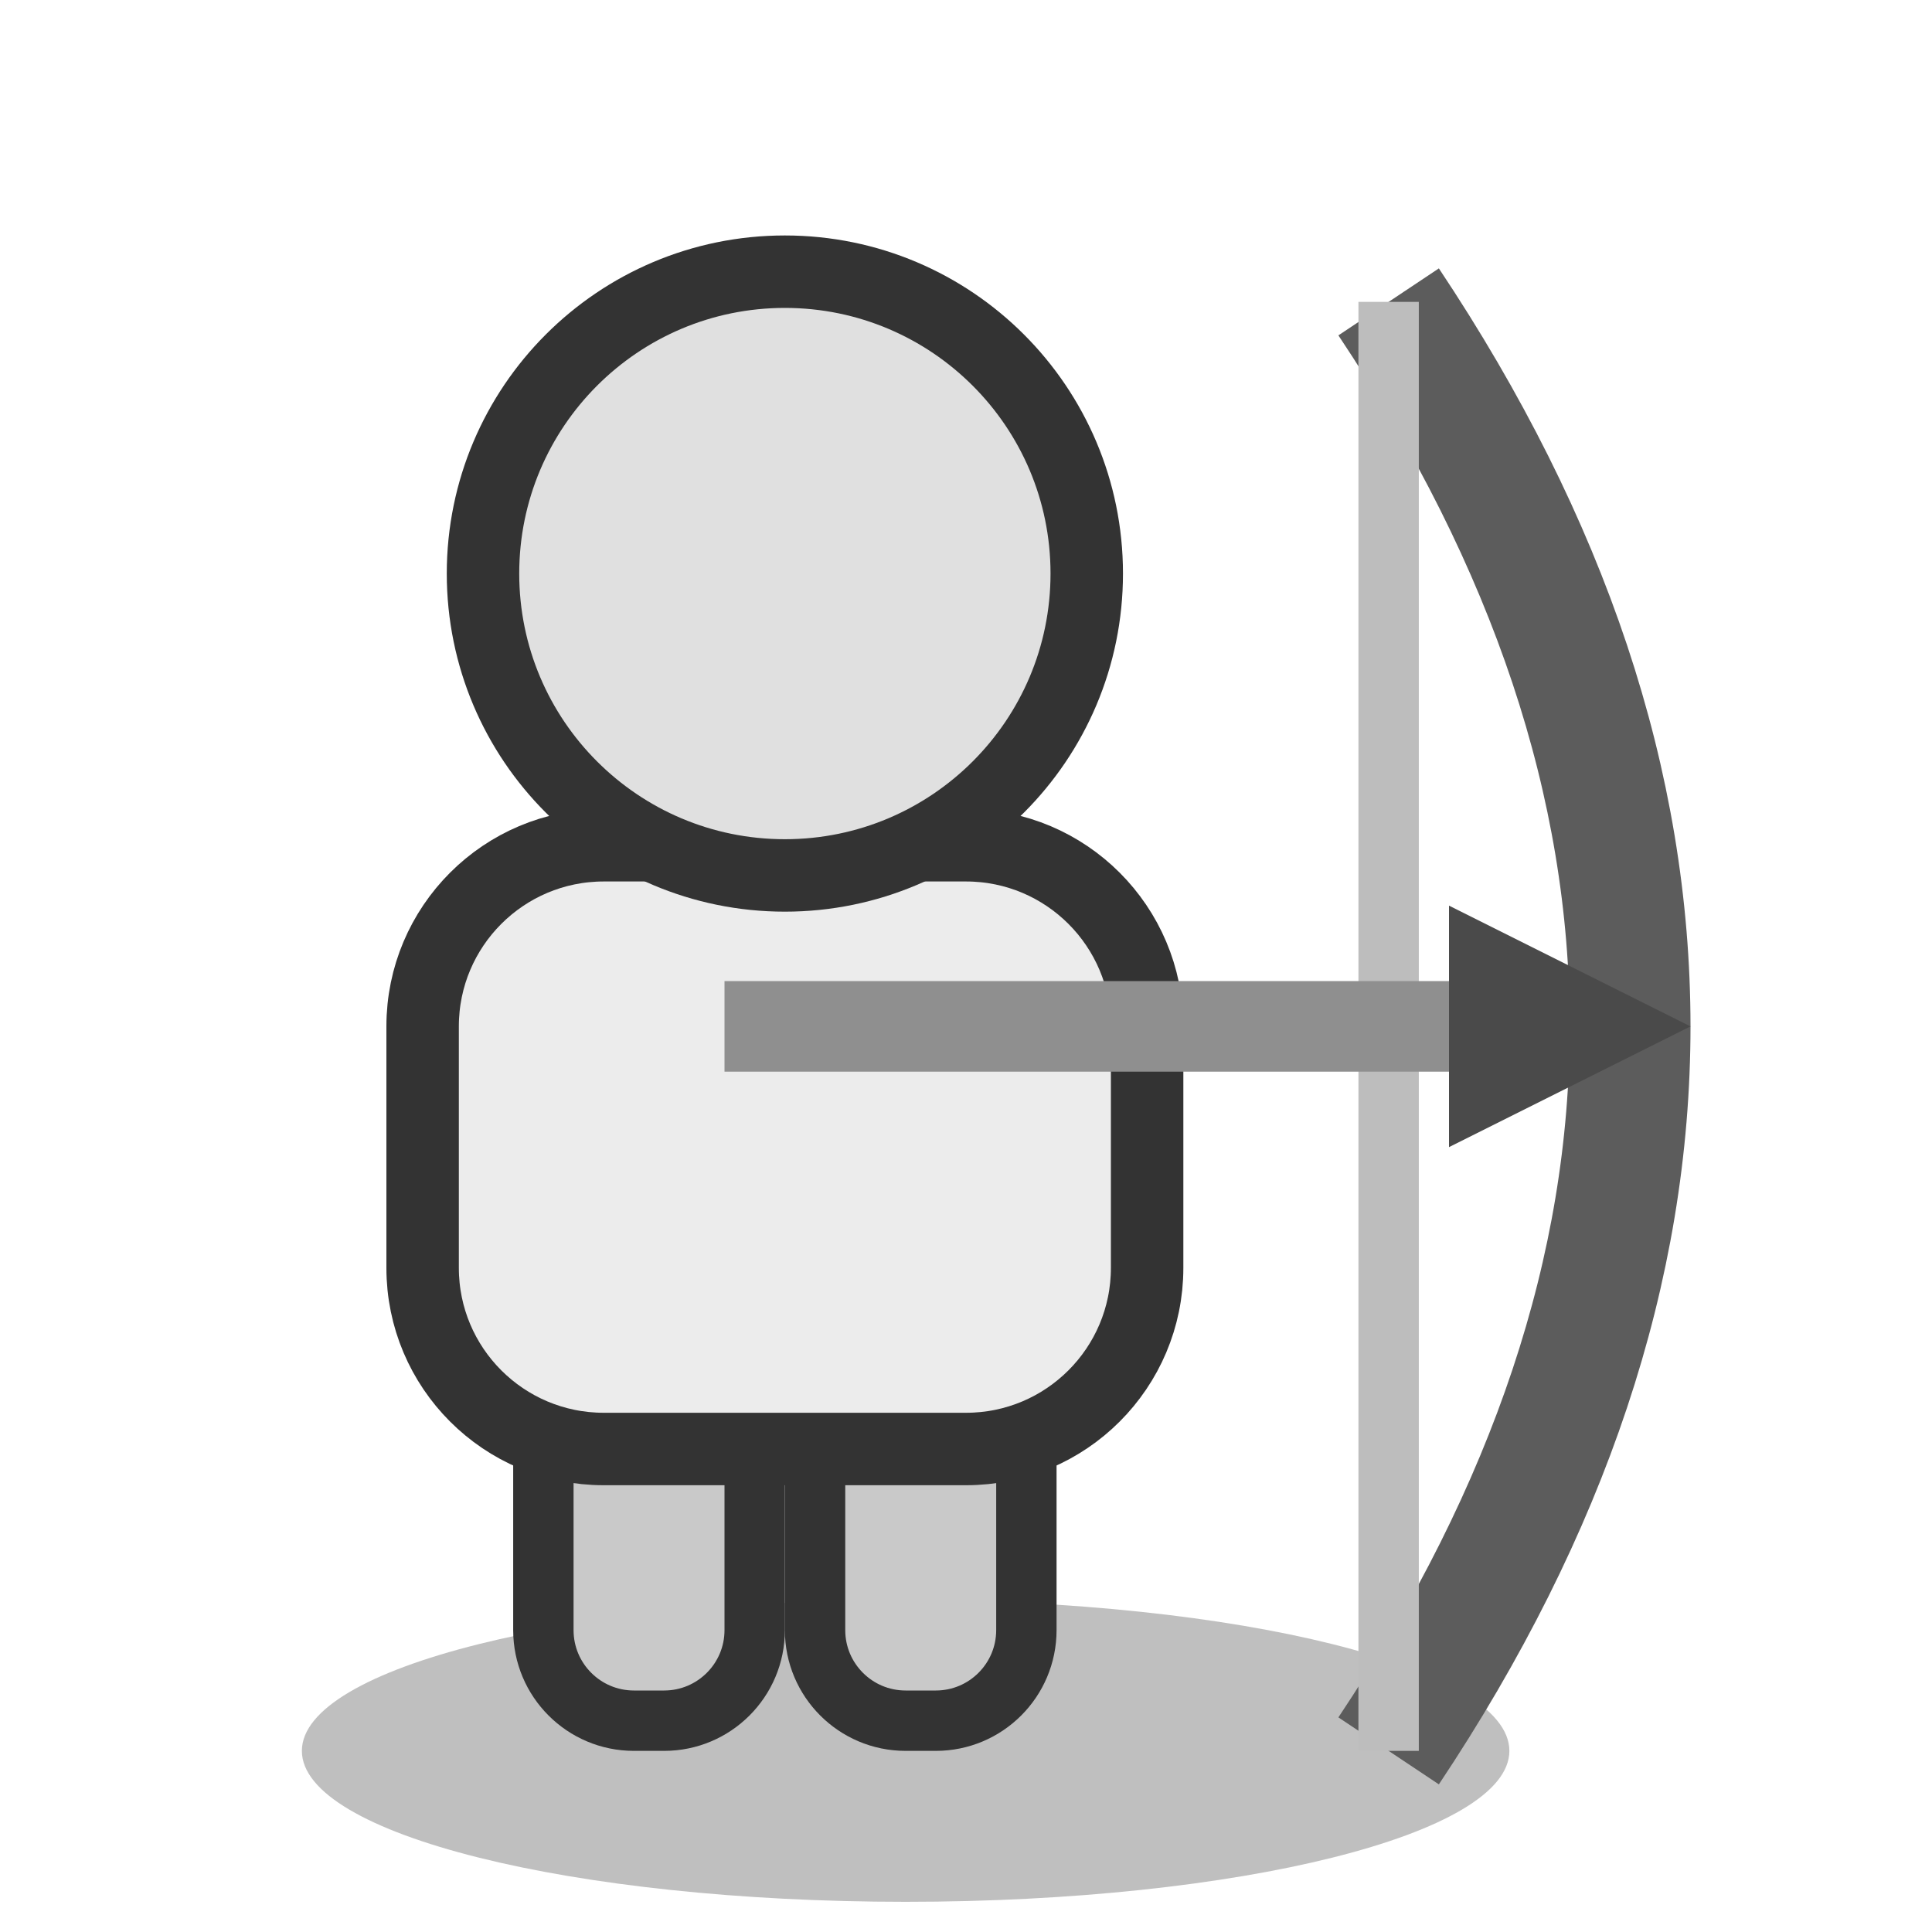
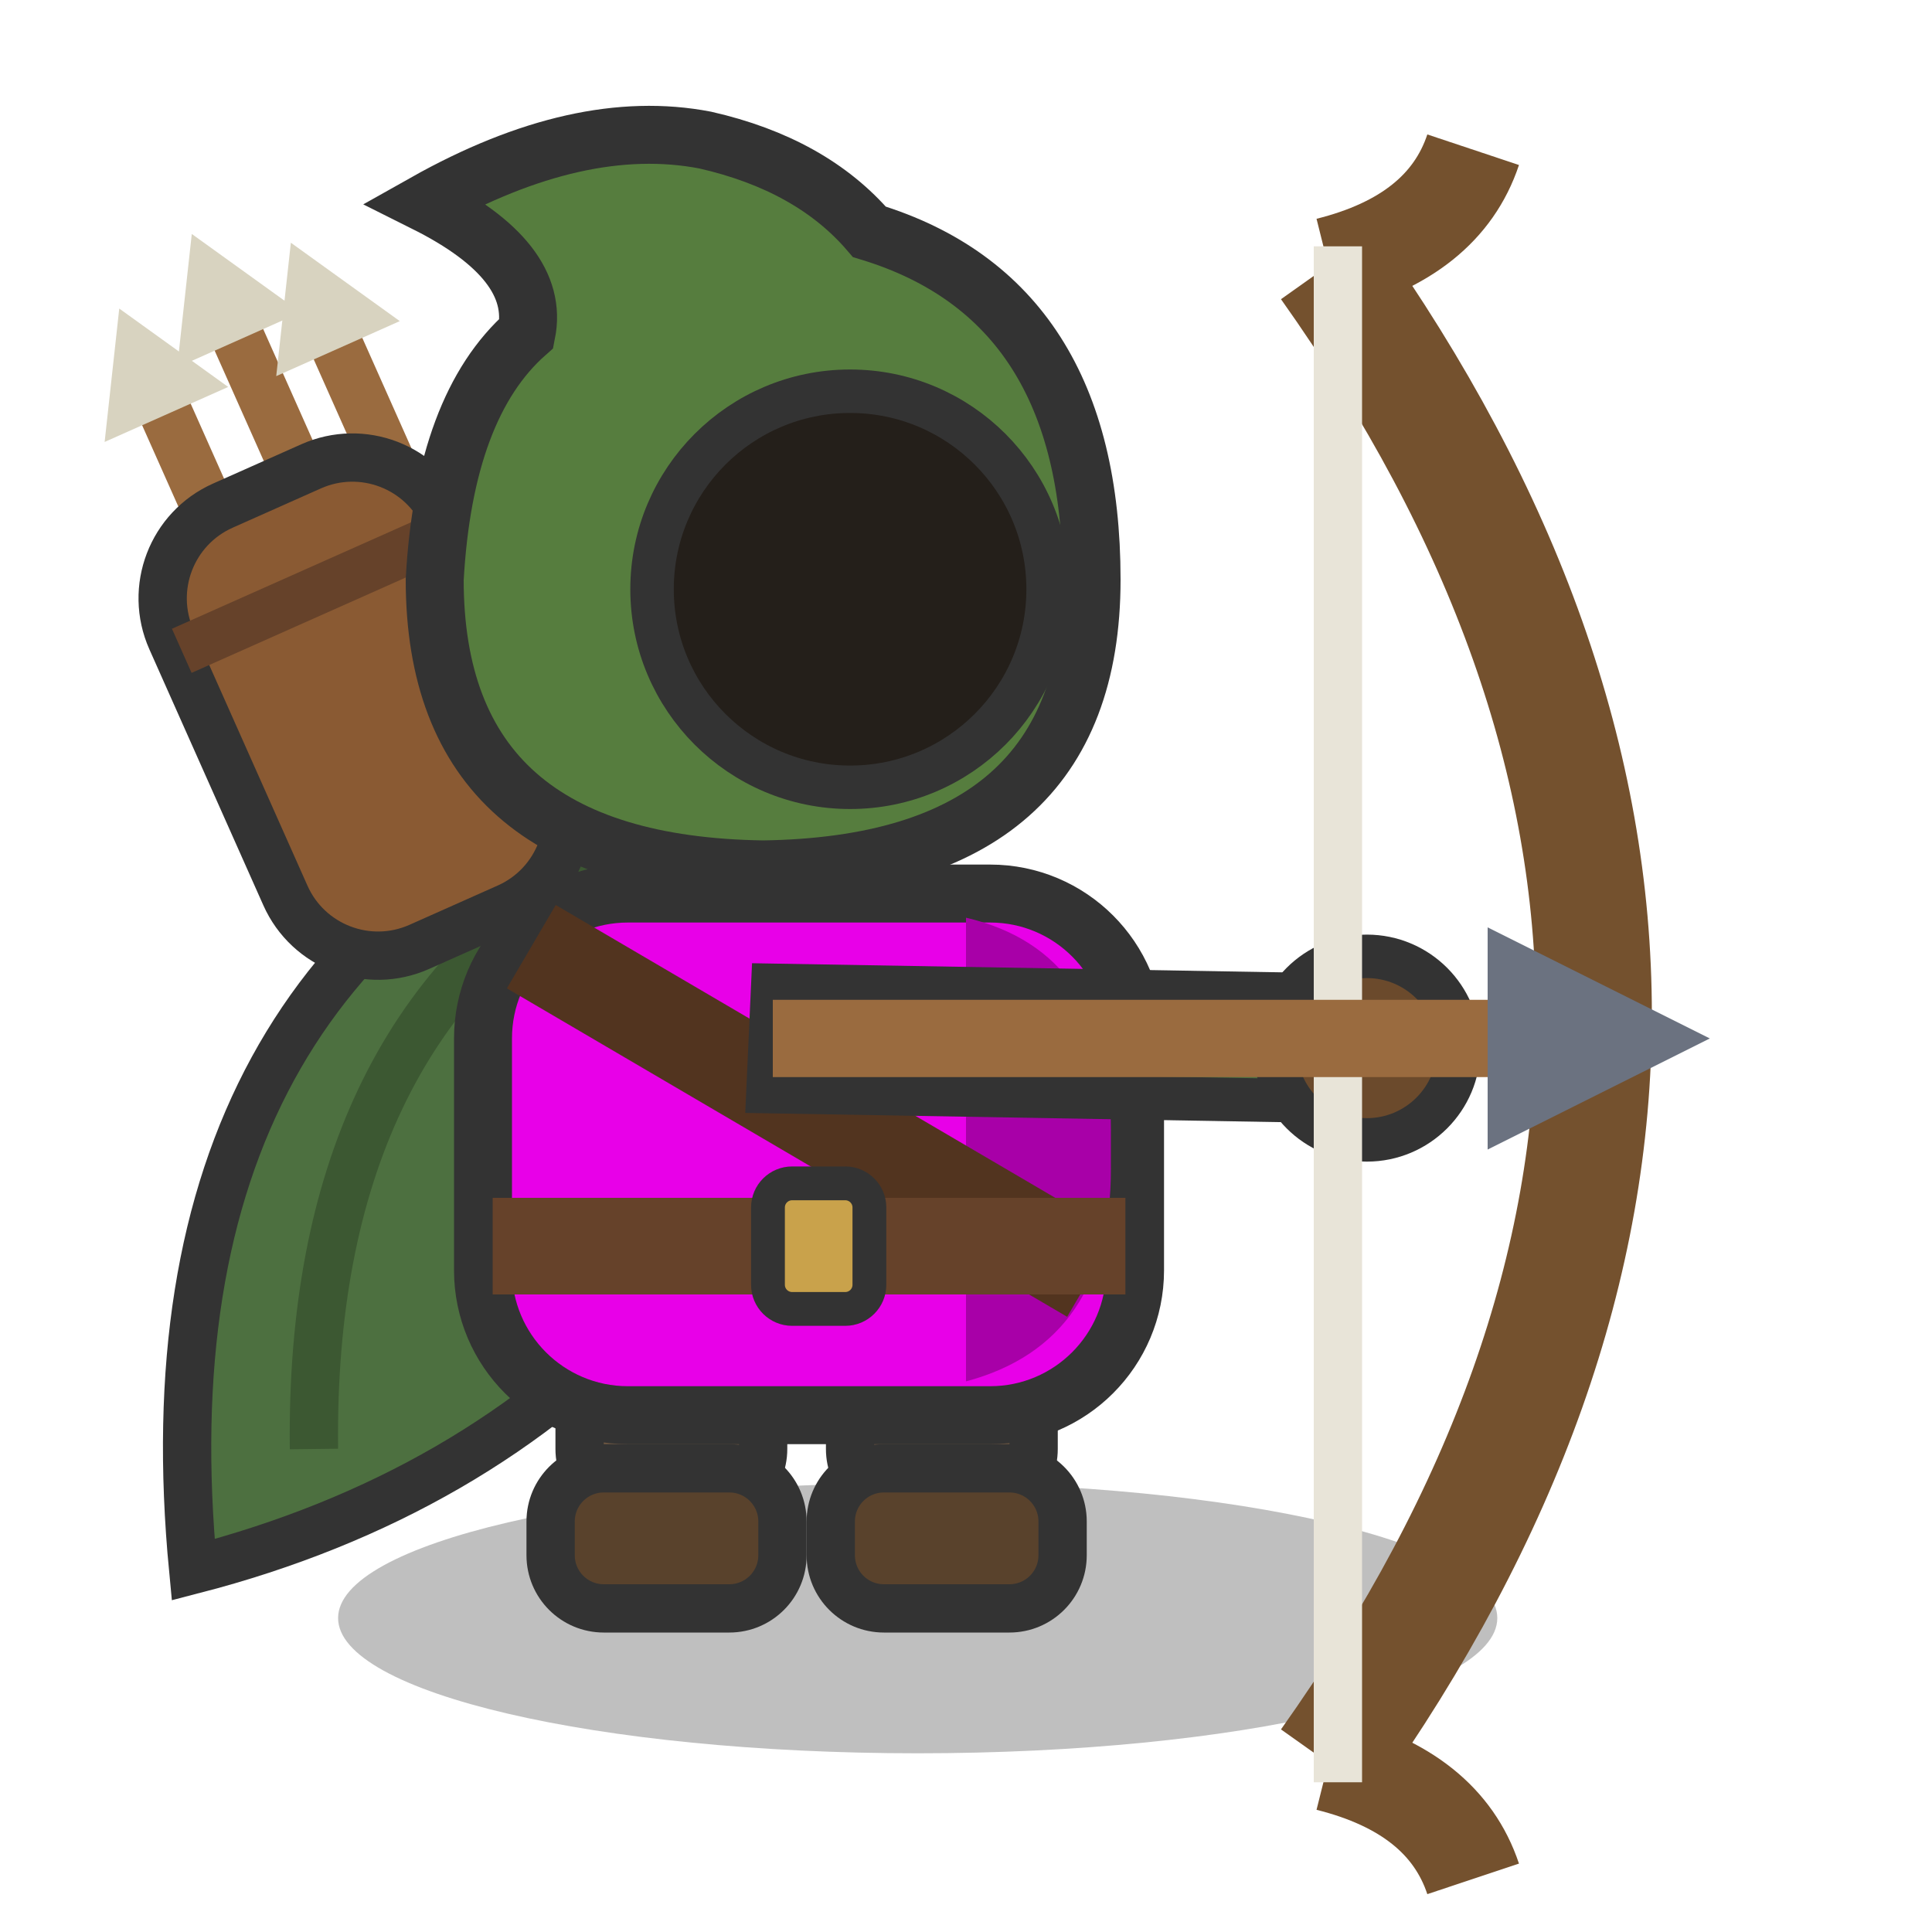
- <svg xmlns="http://www.w3.org/2000/svg" width="32" height="32">
-   <ellipse cx="15" cy="29" rx="10" ry="2.5" fill="#000000" opacity="0.25" />
-   <rect x="9" y="22.5" width="3.5" height="6" rx="1.5" fill="#c9c9c9" stroke="#333333" stroke-width="1" />
-   <rect x="13.5" y="22.5" width="3.5" height="6" rx="1.5" fill="#c9c9c9" stroke="#333333" stroke-width="1" />
+ <svg xmlns="http://www.w3.org/2000/svg" width="40" height="40">
+   <ellipse cx="19" cy="33.5" rx="12" ry="2.8" fill="#000000" opacity="0.25" />
+   <path d="M13 16 Q2.8 20 4 32.5 Q9.8 31 13.5 27 z" fill="#4d7040" stroke="#333333" stroke-width="1" />
+   <path d="M12.2 18 Q6.4 21.5 6.5 30" fill="none" stroke="#3c5832" stroke-width="1" />
+   <g transform="translate(0,1) rotate(-24 7.5 13)">
+     <line x1="6" y1="6" x2="6" y2="9.5" stroke="#9a6b3f" stroke-width="1.1" />
+     <line x1="8" y1="5.2" x2="8" y2="9.5" stroke="#9a6b3f" stroke-width="1.1" />
+     <line x1="9.8" y1="6.2" x2="9.8" y2="9.5" stroke="#9a6b3f" stroke-width="1.1" />
+     <path d="M6 4 l-1.4 2.4 h2.8 z" fill="#d8d3c0" />
+     <path d="M8 3.2 l-1.4 2.4 h2.8 z" fill="#d8d3c0" />
+     <path d="M9.8 4.2 l-1.4 2.4 h2.8 z" fill="#d8d3c0" />
+     <rect x="4.2" y="8.6" width="6.2" height="10" rx="2.1" fill="#8a5a33" stroke="#333333" stroke-width="1" />
+     <line x1="4.3" y1="11" x2="10.3" y2="11" stroke="#66422a" stroke-width="1" />
+   </g>
+   <rect x="12" y="28.5" width="3.8" height="2.6" rx="1.1" fill="#6e5741" stroke="#333333" stroke-width="1" />
+   <rect x="17.6" y="28.5" width="3.8" height="2.6" rx="1.1" fill="#6e5741" stroke="#333333" stroke-width="1" />
+   <rect x="11.4" y="30.4" width="4.8" height="2.9" rx="1.1" fill="#59422c" stroke="#333333" stroke-width="1" />
+   <rect x="17.2" y="30.4" width="4.8" height="2.9" rx="1.1" fill="#59422c" stroke="#333333" stroke-width="1" />
  <g transform="translate(0,1)">
-     <rect x="7" y="13" width="12" height="10" rx="3" fill="#ececec" stroke="#333333" stroke-width="1.2" />
-     <circle cx="13" cy="8.5" r="5" fill="#e0e0e0" stroke="#333333" stroke-width="1.2" />
-     <path d="M23 4 Q31 16 23 28" fill="none" stroke="#5c5c5c" stroke-width="2" />
-     <line x1="23" y1="4" x2="23" y2="28" stroke="#bdbdbd" stroke-width="1" />
-     <line x1="12" y1="16" x2="25" y2="16" stroke="#8f8f8f" stroke-width="1.5" />
-     <path d="M28 16 l-4 -2 v4 z" fill="#4a4a4a" />
+     <rect x="10" y="17.5" width="13.5" height="10.8" rx="3" fill="#e800e8" stroke="#333333" stroke-width="1.2" />
+     <path d="M20 18 q3 0.7 3 4.4 v0.8 q0 3.6 -3 4.4 z" fill="#a800a8" />
+     <path d="M11 18.6 L22.6 25.4" stroke="#52341f" stroke-width="2" />
+     <rect x="10.2" y="23.8" width="13.1" height="2" fill="#66422a" />
+     <rect x="15.9" y="23.5" width="2.1" height="2.6" rx="0.5" fill="#c9a24b" stroke="#333333" stroke-width="0.7" />
+     <path d="M16 19.4 L27.6 19.6 L27.5 21.8 L15.9 21.6 z" fill="#4d7040" stroke="#333333" stroke-width="0.9" />
+     <circle cx="28.3" cy="20.7" r="1.9" fill="#6b4a2c" stroke="#333333" stroke-width="0.9" />
+     <path d="M9 11 Q9.2 7.4 10.9 5.9 Q11.2 4.4 8.8 3.2 Q12 1.4 14.6 1.9 Q16.8 2.4 18 3.8 Q22.6 5.2 22.6 11 Q22.6 16.9 15.8 17 Q9 16.9 9 11 z" fill="#567d3e" stroke="#333333" stroke-width="1.2" />
+     <circle cx="17.6" cy="11.2" r="4.1" fill="#241f1a" stroke="#333333" stroke-width="0.9" />
+     <path d="M27.5 4.5 Q38.5 20 27.5 35.5" fill="none" stroke="#74512e" stroke-width="2.4" />
+     <path d="M27.5 4.5 q2.4 -0.6 3 -2.4" fill="none" stroke="#74512e" stroke-width="2" />
+     <path d="M27.5 35.5 q2.4 0.6 3 2.4" fill="none" stroke="#74512e" stroke-width="2" />
+     <line x1="27.7" y1="4.1" x2="27.7" y2="35.9" stroke="#e8e4d8" stroke-width="1" />
+     <line x1="16" y1="20.5" x2="32" y2="20.5" stroke="#9a6b3f" stroke-width="1.6" />
+     <path d="M35.4 20.5 l-4.6 -2.3 v4.6 z" fill="#6b7280" />
  </g>
</svg>
